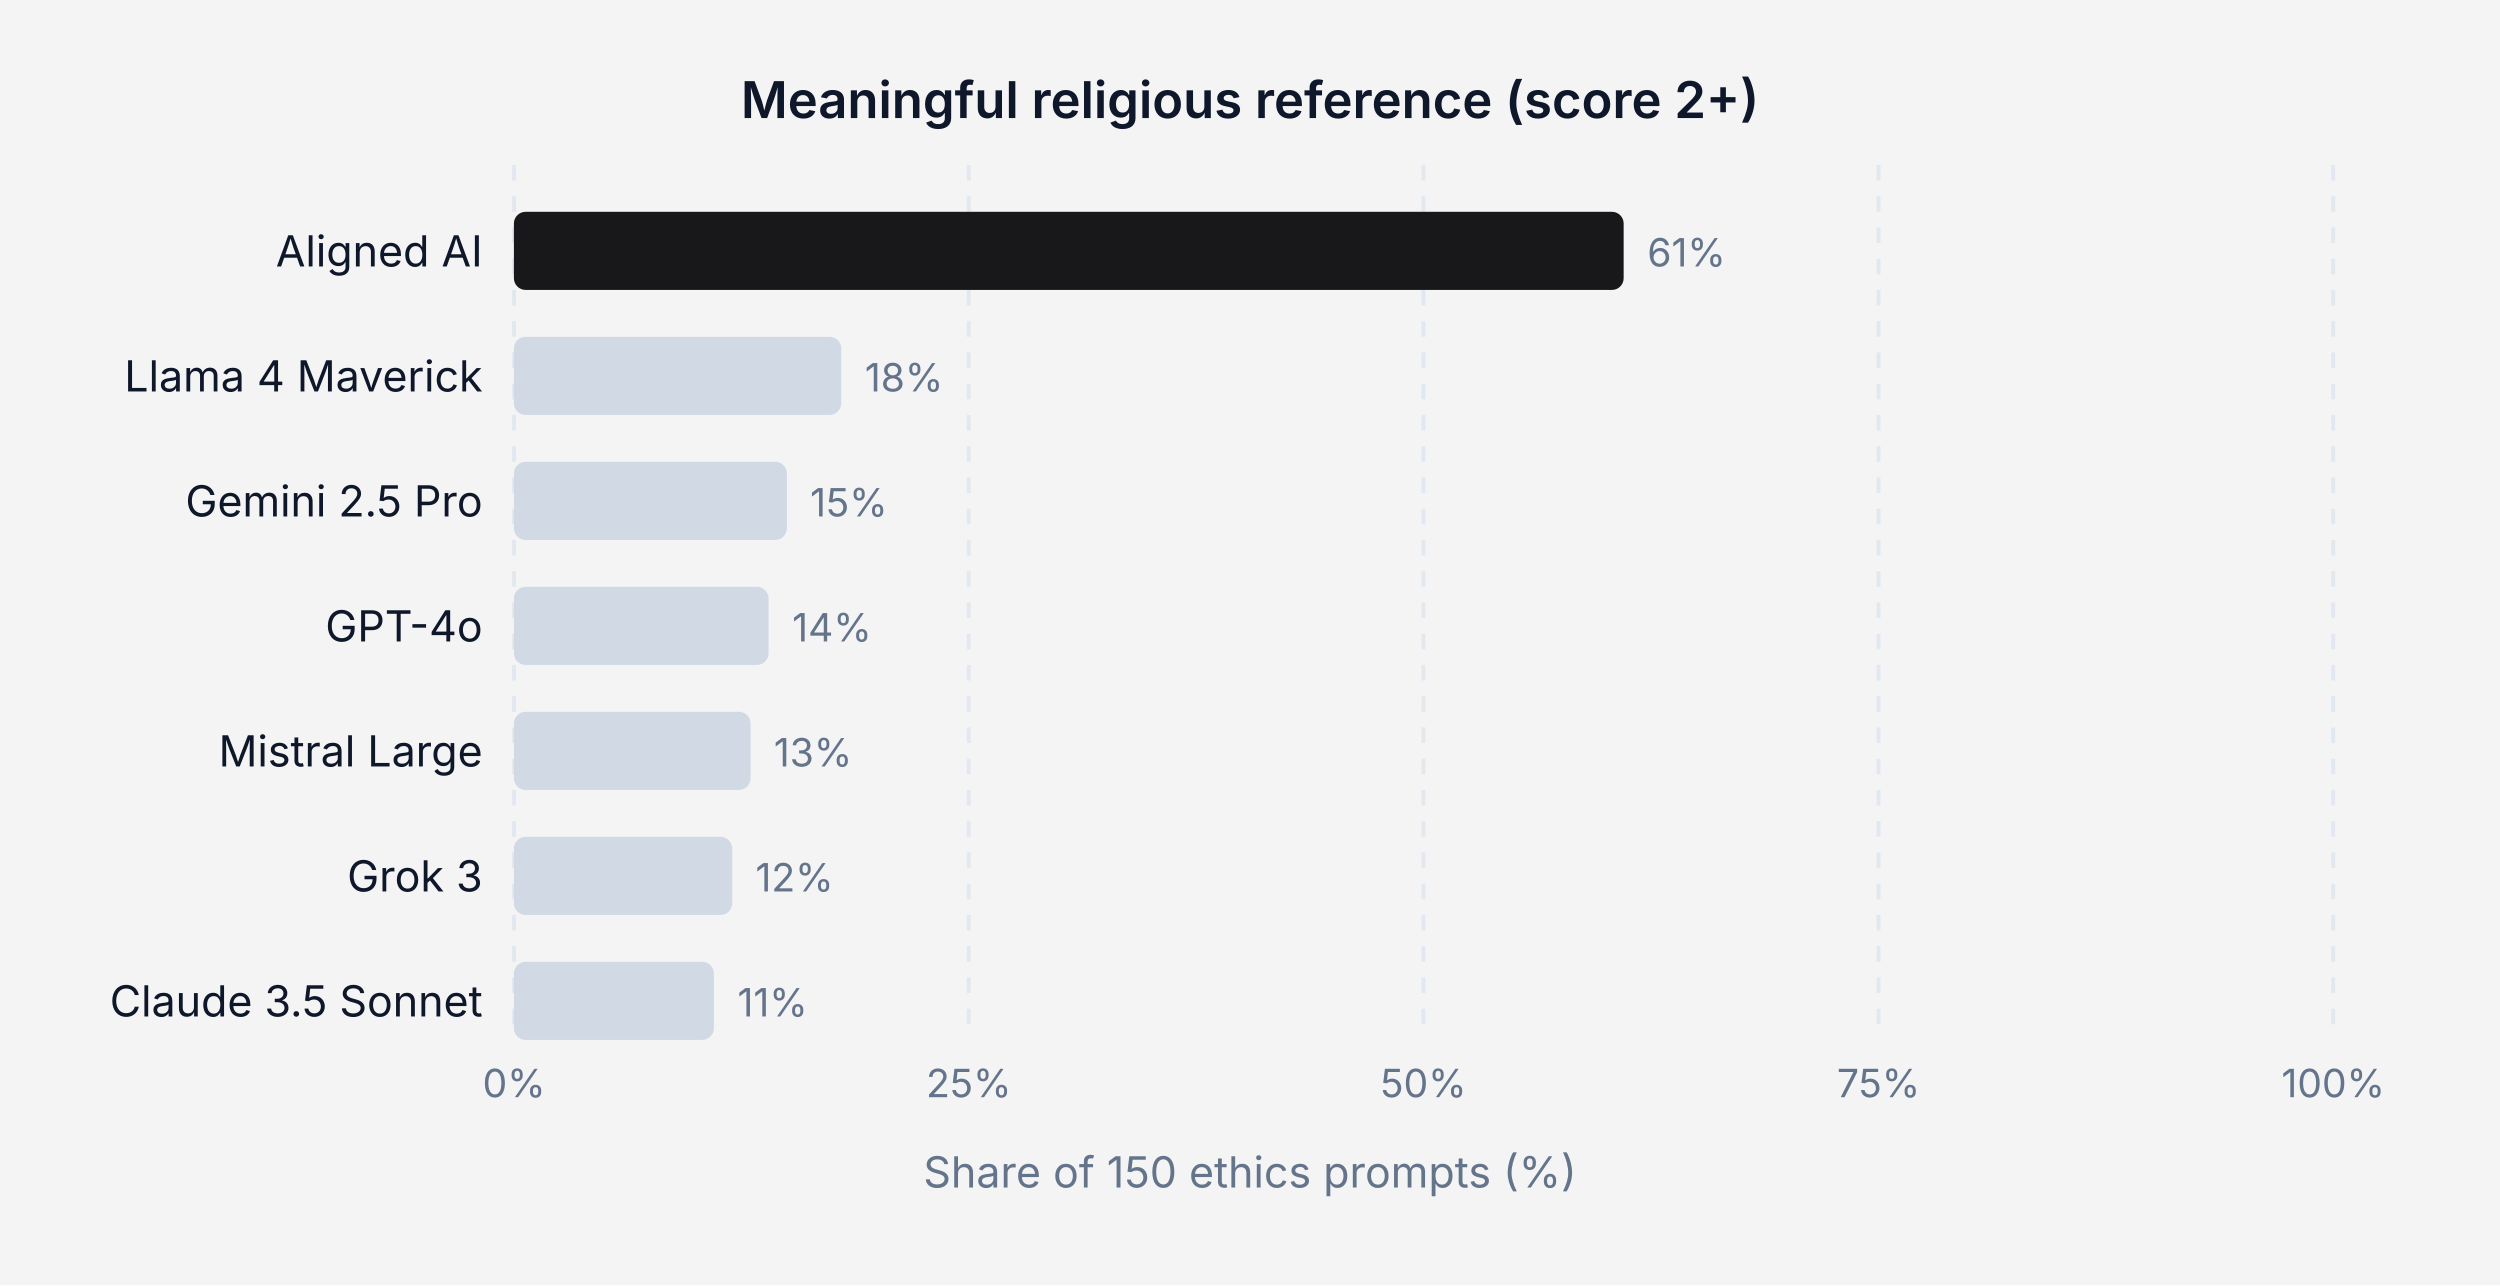
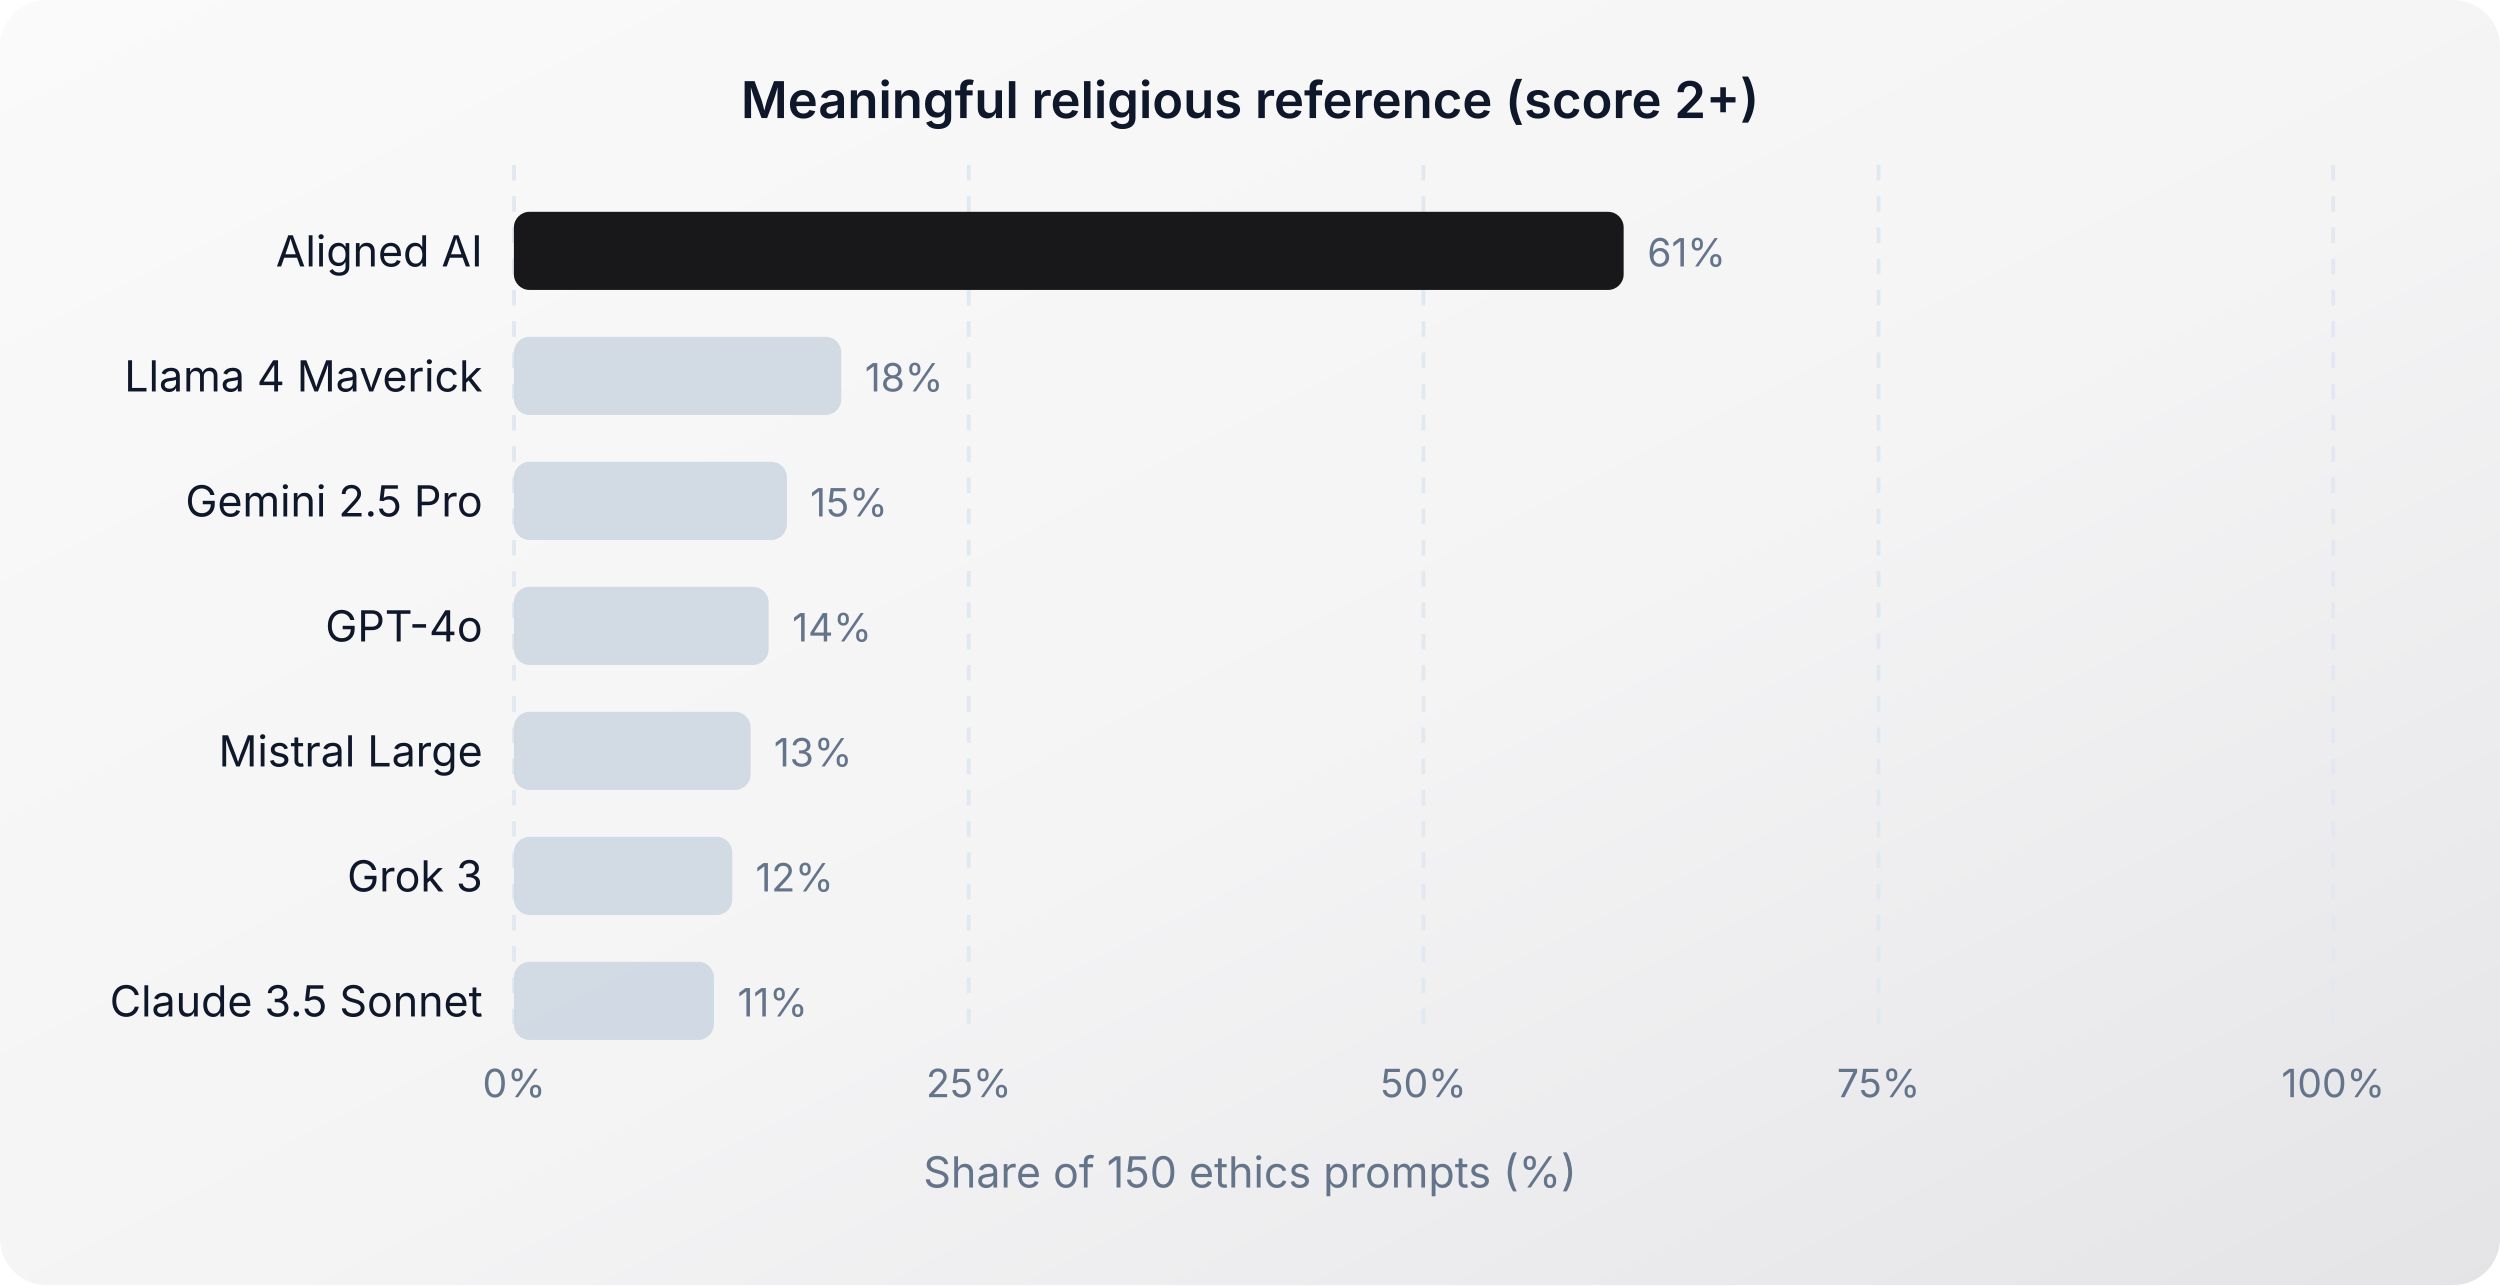
<svg xmlns="http://www.w3.org/2000/svg" viewBox="0 0 640 329" width="640" height="329" preserveAspectRatio="xMidYMid meet" role="img" aria-label="Meaningful religious reference (score 2+)">
  <style>text{font-family:Inter,system-ui,sans-serif}</style>
-   <rect width="100%" height="100%" fill="#f4f4f5" />
+   <defs>
+     <linearGradient id="chart-bg-hero" x1="0%" y1="0%" x2="100%" y2="100%">
+       <stop offset="0%" stop-color="#fafafa" />
+       <stop offset="55%" stop-color="#f4f4f5" />
+       <stop offset="100%" stop-color="#e4e4e7" />
+     </linearGradient>
+   </defs>
+   <rect width="100%" height="100%" fill="url(#chart-bg-hero)" rx="12" />
  <text x="320.0" y="30.222" text-anchor="middle" font-size="13" font-weight="600" fill="#0f172a">Meaningful religious reference (score 2+)</text>
  <line x1="131.6" y1="42.222" x2="131.6" y2="263.111" stroke="#e2e8f0" stroke-dasharray="4 4" />
  <text x="131.6" y="280.889" text-anchor="middle" font-size="10" fill="#64748b">0%</text>
  <line x1="248.0" y1="42.222" x2="248.0" y2="263.111" stroke="#e2e8f0" stroke-dasharray="4 4" />
  <text x="248.0" y="280.889" text-anchor="middle" font-size="10" fill="#64748b">25%</text>
  <line x1="364.4" y1="42.222" x2="364.4" y2="263.111" stroke="#e2e8f0" stroke-dasharray="4 4" />
  <text x="364.4" y="280.889" text-anchor="middle" font-size="10" fill="#64748b">50%</text>
  <line x1="480.9" y1="42.222" x2="480.9" y2="263.111" stroke="#e2e8f0" stroke-dasharray="4 4" />
  <text x="480.9" y="280.889" text-anchor="middle" font-size="10" fill="#64748b">75%</text>
  <line x1="597.3" y1="42.222" x2="597.3" y2="263.111" stroke="#e2e8f0" stroke-dasharray="4 4" />
  <text x="597.3" y="280.889" text-anchor="middle" font-size="10" fill="#64748b">100%</text>
-   <rect x="131.556" y="54.222" width="284.1" height="20" rx="3" fill="#18181b" fill-opacity="1" />
+   <rect x="131.556" y="54.222" width="284.1" height="20" rx="4" fill="#18181b" fill-opacity="1" />
  <text x="123.556" y="68.222" text-anchor="end" font-size="11" fill="#0f172a">Aligned AI</text>
  <text x="421.7" y="68.222" font-size="10" fill="#64748b">61%</text>
-   <rect x="131.556" y="86.222" width="83.8" height="20" rx="3" fill="#cbd5e1" fill-opacity="0.85" />
+   <rect x="131.556" y="86.222" width="83.8" height="20" rx="4" fill="#cbd5e1" fill-opacity="0.85" />
  <text x="123.556" y="100.222" text-anchor="end" font-size="11" fill="#0f172a">Llama 4 Maverick</text>
  <text x="221.4" y="100.222" font-size="10" fill="#64748b">18%</text>
-   <rect x="131.556" y="118.222" width="69.9" height="20" rx="3" fill="#cbd5e1" fill-opacity="0.85" />
+   <rect x="131.556" y="118.222" width="69.9" height="20" rx="4" fill="#cbd5e1" fill-opacity="0.85" />
  <text x="123.556" y="132.222" text-anchor="end" font-size="11" fill="#0f172a">Gemini 2.5 Pro</text>
  <text x="207.4" y="132.222" font-size="10" fill="#64748b">15%</text>
-   <rect x="131.556" y="150.222" width="65.2" height="20" rx="3" fill="#cbd5e1" fill-opacity="0.85" />
+   <rect x="131.556" y="150.222" width="65.2" height="20" rx="4" fill="#cbd5e1" fill-opacity="0.85" />
  <text x="123.556" y="164.222" text-anchor="end" font-size="11" fill="#0f172a">GPT-4o</text>
  <text x="202.8" y="164.222" font-size="10" fill="#64748b">14%</text>
-   <rect x="131.556" y="182.222" width="60.6" height="20" rx="3" fill="#cbd5e1" fill-opacity="0.85" />
+   <rect x="131.556" y="182.222" width="60.6" height="20" rx="4" fill="#cbd5e1" fill-opacity="0.85" />
  <text x="123.556" y="196.222" text-anchor="end" font-size="11" fill="#0f172a">Mistral Large</text>
  <text x="198.1" y="196.222" font-size="10" fill="#64748b">13%</text>
-   <rect x="131.556" y="214.222" width="55.9" height="20" rx="3" fill="#cbd5e1" fill-opacity="0.85" />
+   <rect x="131.556" y="214.222" width="55.9" height="20" rx="4" fill="#cbd5e1" fill-opacity="0.85" />
  <text x="123.556" y="228.222" text-anchor="end" font-size="11" fill="#0f172a">Grok 3</text>
  <text x="193.4" y="228.222" font-size="10" fill="#64748b">12%</text>
-   <rect x="131.556" y="246.222" width="51.2" height="20" rx="3" fill="#cbd5e1" fill-opacity="0.85" />
+   <rect x="131.556" y="246.222" width="51.2" height="20" rx="4" fill="#cbd5e1" fill-opacity="0.85" />
  <text x="123.556" y="260.222" text-anchor="end" font-size="11" fill="#0f172a">Claude 3.5 Sonnet</text>
  <text x="188.8" y="260.222" font-size="10" fill="#64748b">11%</text>
  <text x="320.0" y="304" text-anchor="middle" font-size="11" fill="#64748b">Share of 150 ethics prompts (%)</text>
</svg>
